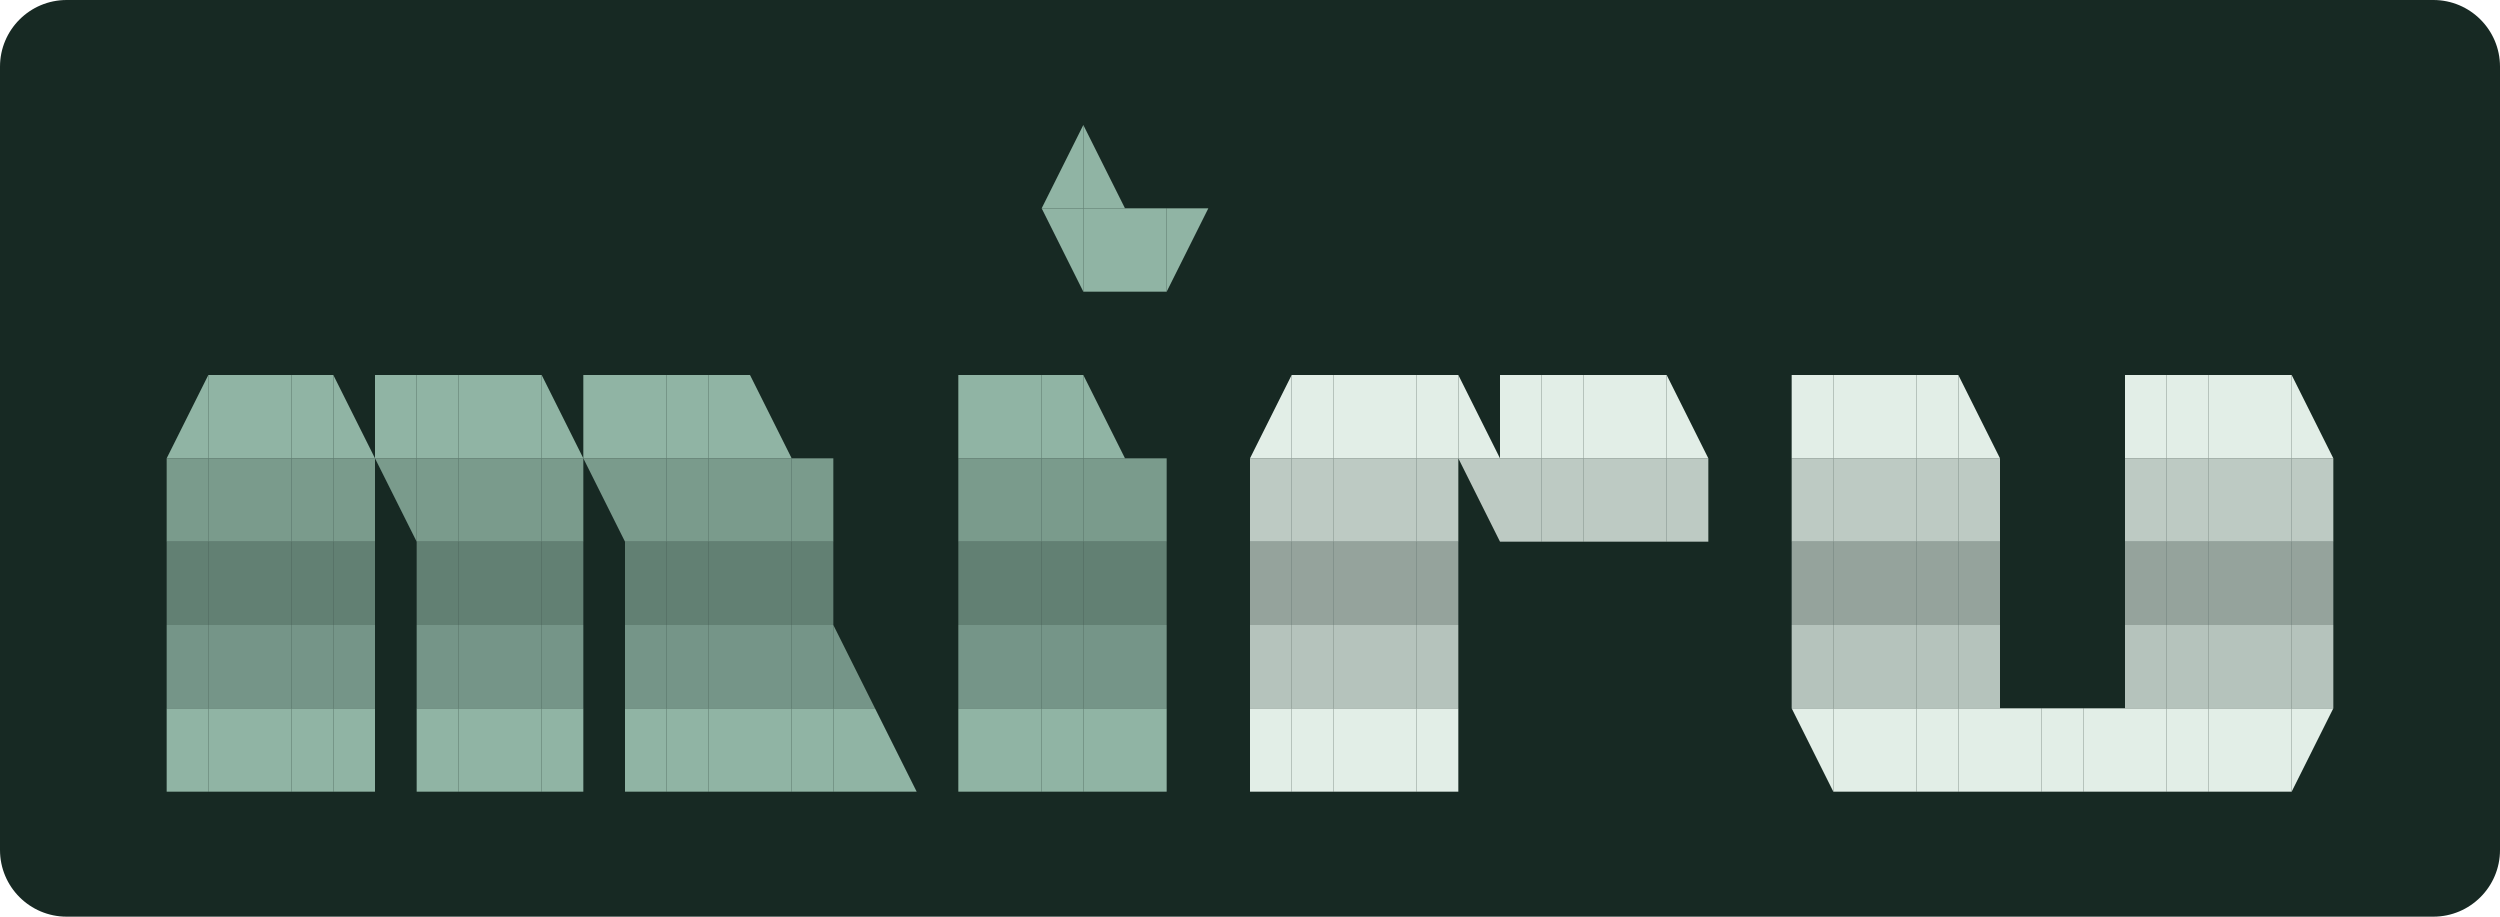
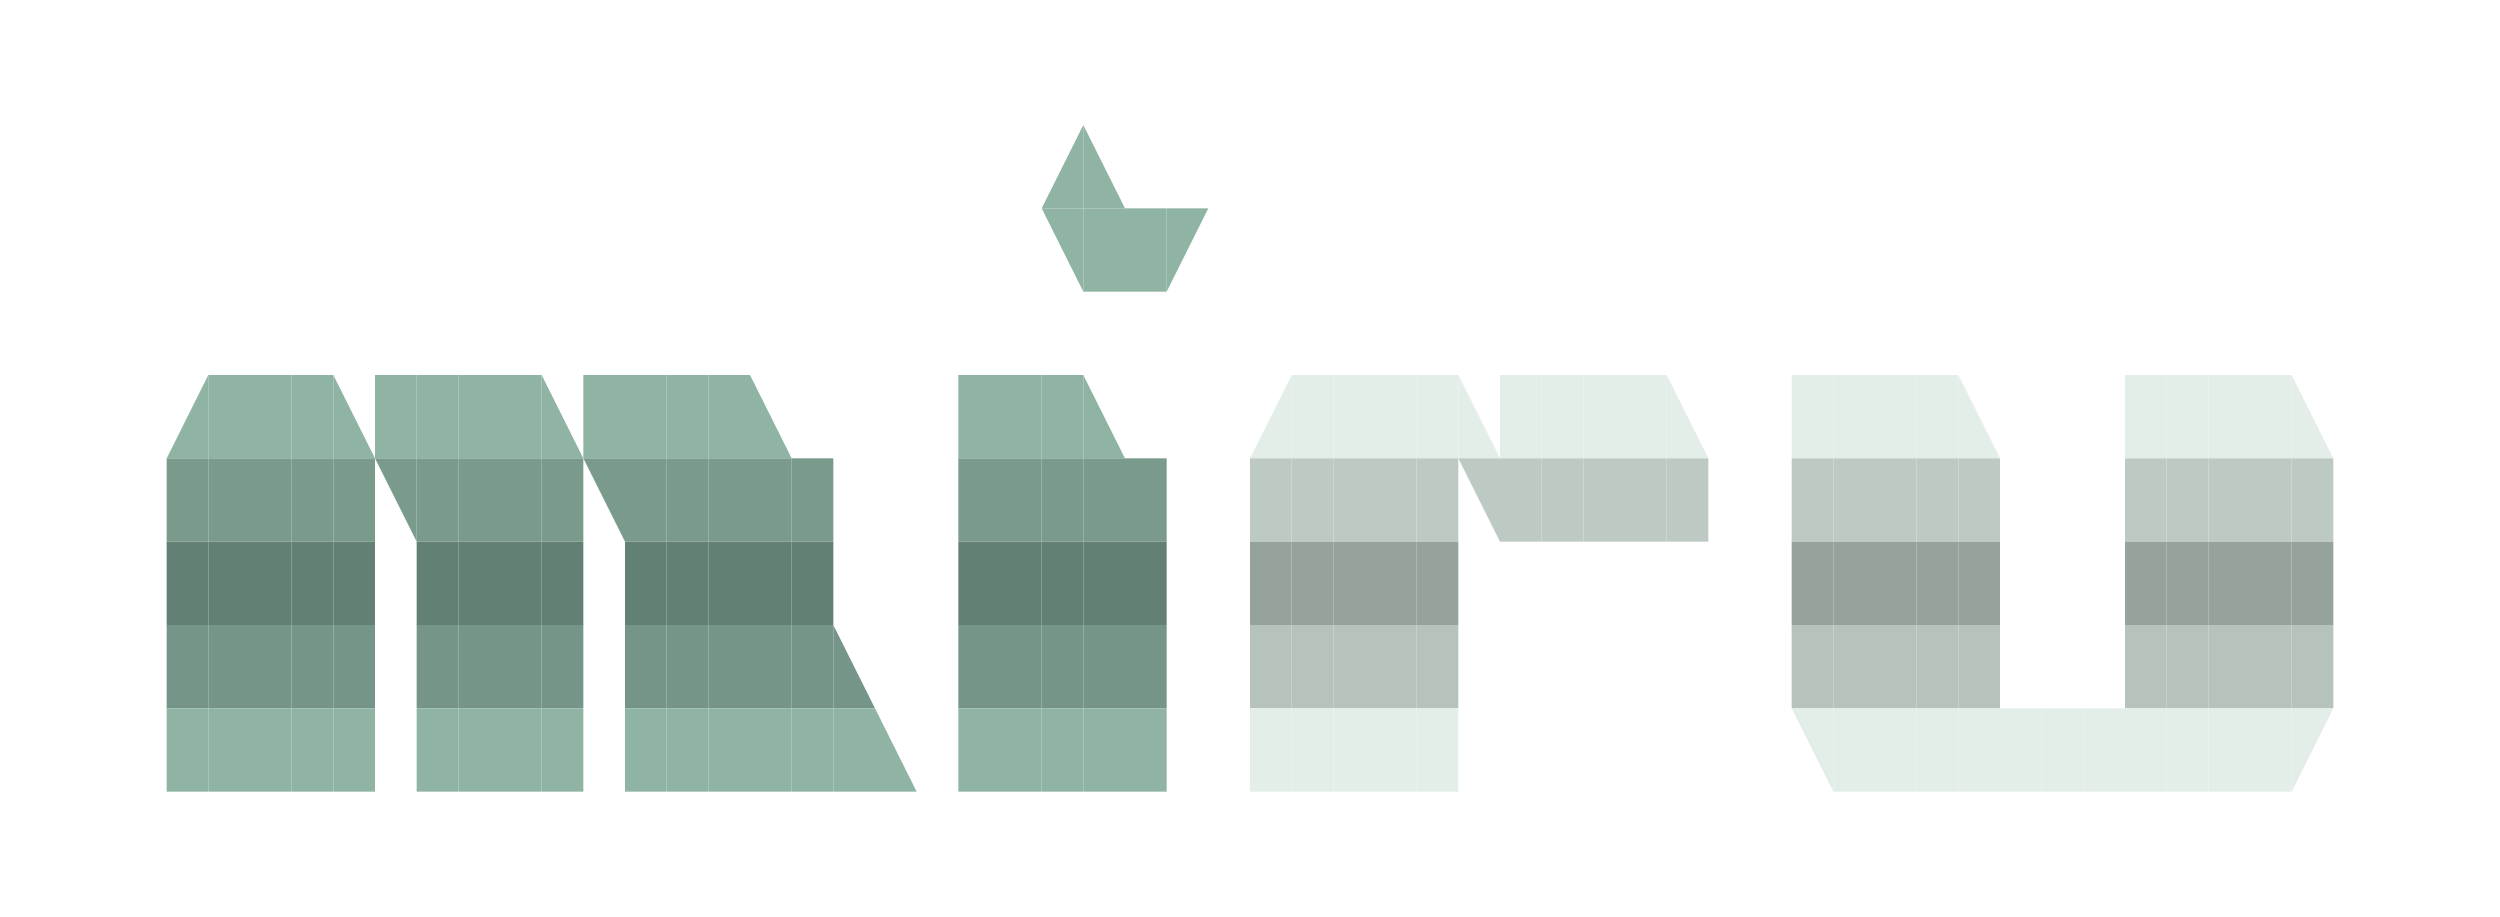
<svg xmlns="http://www.w3.org/2000/svg" viewBox="0 0 600 220" role="img" aria-labelledby="title desc">
-   <rect width="600" height="220" rx="16" fill="#172923" />
  <polygon points="260,30 260,50 250,50" fill="#90b4a4" opacity="1" />
  <polygon points="260,30 270,50 260,50" fill="#90b4a4" opacity="1" />
  <polygon points="250,50 260,50 260,70" fill="#90b4a4" opacity="1" />
  <rect x="260" y="50" width="10" height="20" fill="#90b4a4" opacity="1" />
  <rect x="270" y="50" width="10" height="20" fill="#90b4a4" opacity="1" />
  <polygon points="280,50 290,50 280,70" fill="#90b4a4" opacity="1" />
  <polygon points="50,90 50,110 40,110" fill="#90b4a4" opacity="1" />
  <rect x="50" y="90" width="10" height="20" fill="#90b4a4" opacity="1" />
  <rect x="60" y="90" width="10" height="20" fill="#90b4a4" opacity="1" />
  <rect x="70" y="90" width="10" height="20" fill="#90b4a4" opacity="1" />
  <polygon points="80,90 90,110 80,110" fill="#90b4a4" opacity="1" />
  <rect x="90" y="90" width="10" height="20" fill="#90b4a4" opacity="1" />
  <rect x="100" y="90" width="10" height="20" fill="#90b4a4" opacity="1" />
  <rect x="110" y="90" width="10" height="20" fill="#90b4a4" opacity="1" />
  <rect x="120" y="90" width="10" height="20" fill="#90b4a4" opacity="1" />
  <polygon points="130,90 140,110 130,110" fill="#90b4a4" opacity="1" />
  <rect x="140" y="90" width="10" height="20" fill="#90b4a4" opacity="1" />
  <rect x="150" y="90" width="10" height="20" fill="#90b4a4" opacity="1" />
  <rect x="160" y="90" width="10" height="20" fill="#90b4a4" opacity="1" />
  <rect x="170" y="90" width="10" height="20" fill="#90b4a4" opacity="1" />
  <polygon points="180,90 190,110 180,110" fill="#90b4a4" opacity="1" />
  <rect x="230" y="90" width="10" height="20" fill="#90b4a4" opacity="1" />
  <rect x="240" y="90" width="10" height="20" fill="#90b4a4" opacity="1" />
  <rect x="250" y="90" width="10" height="20" fill="#90b4a4" opacity="1" />
  <polygon points="260,90 270,110 260,110" fill="#90b4a4" opacity="1" />
  <polygon points="310,90 310,110 300,110" fill="#e2eee7" opacity="1" />
  <rect x="310" y="90" width="10" height="20" fill="#e2eee7" opacity="1" />
  <rect x="320" y="90" width="10" height="20" fill="#e2eee7" opacity="1" />
  <rect x="330" y="90" width="10" height="20" fill="#e2eee7" opacity="1" />
  <rect x="340" y="90" width="10" height="20" fill="#e2eee7" opacity="1" />
  <polygon points="350,90 360,110 350,110" fill="#e2eee7" opacity="1" />
  <rect x="360" y="90" width="10" height="20" fill="#e2eee7" opacity="1" />
  <rect x="370" y="90" width="10" height="20" fill="#e2eee7" opacity="1" />
  <rect x="380" y="90" width="10" height="20" fill="#e2eee7" opacity="1" />
  <rect x="390" y="90" width="10" height="20" fill="#e2eee7" opacity="1" />
  <polygon points="400,90 410,110 400,110" fill="#e2eee7" opacity="1" />
  <rect x="430" y="90" width="10" height="20" fill="#e2eee7" opacity="1" />
  <rect x="440" y="90" width="10" height="20" fill="#e2eee7" opacity="1" />
  <rect x="450" y="90" width="10" height="20" fill="#e2eee7" opacity="1" />
  <rect x="460" y="90" width="10" height="20" fill="#e2eee7" opacity="1" />
  <polygon points="470,90 480,110 470,110" fill="#e2eee7" opacity="1" />
  <rect x="510" y="90" width="10" height="20" fill="#e2eee7" opacity="1" />
  <rect x="520" y="90" width="10" height="20" fill="#e2eee7" opacity="1" />
  <rect x="530" y="90" width="10" height="20" fill="#e2eee7" opacity="1" />
  <rect x="540" y="90" width="10" height="20" fill="#e2eee7" opacity="1" />
  <polygon points="550,90 560,110 550,110" fill="#e2eee7" opacity="1" />
-   <rect x="40" y="110" width="10" height="20" fill="#90b4a4" opacity="0.82" />
-   <rect x="50" y="110" width="10" height="20" fill="#90b4a4" opacity="0.82" />
-   <rect x="60" y="110" width="10" height="20" fill="#90b4a4" opacity="0.82" />
-   <rect x="70" y="110" width="10" height="20" fill="#90b4a4" opacity="0.82" />
-   <rect x="80" y="110" width="10" height="20" fill="#90b4a4" opacity="0.82" />
-   <polygon points="90,110 100,110 100,130" fill="#90b4a4" opacity="0.82" />
-   <rect x="100" y="110" width="10" height="20" fill="#90b4a4" opacity="0.82" />
-   <rect x="110" y="110" width="10" height="20" fill="#90b4a4" opacity="0.82" />
-   <rect x="120" y="110" width="10" height="20" fill="#90b4a4" opacity="0.82" />
-   <rect x="130" y="110" width="10" height="20" fill="#90b4a4" opacity="0.82" />
-   <polygon points="140,110 150,110 150,130" fill="#90b4a4" opacity="0.82" />
-   <rect x="150" y="110" width="10" height="20" fill="#90b4a4" opacity="0.82" />
-   <rect x="160" y="110" width="10" height="20" fill="#90b4a4" opacity="0.82" />
-   <rect x="170" y="110" width="10" height="20" fill="#90b4a4" opacity="0.82" />
-   <rect x="180" y="110" width="10" height="20" fill="#90b4a4" opacity="0.82" />
-   <rect x="190" y="110" width="10" height="20" fill="#90b4a4" opacity="0.82" />
-   <rect x="230" y="110" width="10" height="20" fill="#90b4a4" opacity="0.82" />
-   <rect x="240" y="110" width="10" height="20" fill="#90b4a4" opacity="0.82" />
-   <rect x="250" y="110" width="10" height="20" fill="#90b4a4" opacity="0.82" />
-   <rect x="260" y="110" width="10" height="20" fill="#90b4a4" opacity="0.82" />
-   <rect x="270" y="110" width="10" height="20" fill="#90b4a4" opacity="0.82" />
-   <rect x="300" y="110" width="10" height="20" fill="#e2eee7" opacity="0.82" />
-   <rect x="310" y="110" width="10" height="20" fill="#e2eee7" opacity="0.82" />
-   <rect x="320" y="110" width="10" height="20" fill="#e2eee7" opacity="0.82" />
-   <rect x="330" y="110" width="10" height="20" fill="#e2eee7" opacity="0.82" />
-   <rect x="340" y="110" width="10" height="20" fill="#e2eee7" opacity="0.82" />
-   <polygon points="350,110 360,110 360,130" fill="#e2eee7" opacity="0.82" />
-   <rect x="360" y="110" width="10" height="20" fill="#e2eee7" opacity="0.82" />
-   <rect x="370" y="110" width="10" height="20" fill="#e2eee7" opacity="0.82" />
-   <rect x="380" y="110" width="10" height="20" fill="#e2eee7" opacity="0.82" />
-   <rect x="390" y="110" width="10" height="20" fill="#e2eee7" opacity="0.82" />
-   <rect x="400" y="110" width="10" height="20" fill="#e2eee7" opacity="0.82" />
-   <rect x="430" y="110" width="10" height="20" fill="#e2eee7" opacity="0.82" />
-   <rect x="440" y="110" width="10" height="20" fill="#e2eee7" opacity="0.82" />
-   <rect x="450" y="110" width="10" height="20" fill="#e2eee7" opacity="0.82" />
-   <rect x="460" y="110" width="10" height="20" fill="#e2eee7" opacity="0.82" />
-   <rect x="470" y="110" width="10" height="20" fill="#e2eee7" opacity="0.82" />
-   <rect x="510" y="110" width="10" height="20" fill="#e2eee7" opacity="0.82" />
-   <rect x="520" y="110" width="10" height="20" fill="#e2eee7" opacity="0.82" />
-   <rect x="530" y="110" width="10" height="20" fill="#e2eee7" opacity="0.82" />
-   <rect x="540" y="110" width="10" height="20" fill="#e2eee7" opacity="0.82" />
-   <rect x="550" y="110" width="10" height="20" fill="#e2eee7" opacity="0.82" />
-   <rect x="40" y="130" width="10" height="20" fill="#90b4a4" opacity="0.62" />
-   <rect x="50" y="130" width="10" height="20" fill="#90b4a4" opacity="0.62" />
-   <rect x="60" y="130" width="10" height="20" fill="#90b4a4" opacity="0.62" />
-   <rect x="70" y="130" width="10" height="20" fill="#90b4a4" opacity="0.62" />
-   <rect x="80" y="130" width="10" height="20" fill="#90b4a4" opacity="0.62" />
-   <rect x="100" y="130" width="10" height="20" fill="#90b4a4" opacity="0.62" />
-   <rect x="110" y="130" width="10" height="20" fill="#90b4a4" opacity="0.62" />
-   <rect x="120" y="130" width="10" height="20" fill="#90b4a4" opacity="0.62" />
-   <rect x="130" y="130" width="10" height="20" fill="#90b4a4" opacity="0.62" />
-   <rect x="150" y="130" width="10" height="20" fill="#90b4a4" opacity="0.62" />
-   <rect x="160" y="130" width="10" height="20" fill="#90b4a4" opacity="0.62" />
-   <rect x="170" y="130" width="10" height="20" fill="#90b4a4" opacity="0.62" />
-   <rect x="180" y="130" width="10" height="20" fill="#90b4a4" opacity="0.62" />
-   <rect x="190" y="130" width="10" height="20" fill="#90b4a4" opacity="0.62" />
-   <rect x="230" y="130" width="10" height="20" fill="#90b4a4" opacity="0.62" />
-   <rect x="240" y="130" width="10" height="20" fill="#90b4a4" opacity="0.62" />
-   <rect x="250" y="130" width="10" height="20" fill="#90b4a4" opacity="0.62" />
-   <rect x="260" y="130" width="10" height="20" fill="#90b4a4" opacity="0.62" />
-   <rect x="270" y="130" width="10" height="20" fill="#90b4a4" opacity="0.62" />
-   <rect x="300" y="130" width="10" height="20" fill="#e2eee7" opacity="0.62" />
-   <rect x="310" y="130" width="10" height="20" fill="#e2eee7" opacity="0.62" />
-   <rect x="320" y="130" width="10" height="20" fill="#e2eee7" opacity="0.62" />
-   <rect x="330" y="130" width="10" height="20" fill="#e2eee7" opacity="0.62" />
-   <rect x="340" y="130" width="10" height="20" fill="#e2eee7" opacity="0.62" />
-   <rect x="430" y="130" width="10" height="20" fill="#e2eee7" opacity="0.62" />
-   <rect x="440" y="130" width="10" height="20" fill="#e2eee7" opacity="0.62" />
-   <rect x="450" y="130" width="10" height="20" fill="#e2eee7" opacity="0.62" />
-   <rect x="460" y="130" width="10" height="20" fill="#e2eee7" opacity="0.62" />
-   <rect x="470" y="130" width="10" height="20" fill="#e2eee7" opacity="0.62" />
-   <rect x="510" y="130" width="10" height="20" fill="#e2eee7" opacity="0.62" />
-   <rect x="520" y="130" width="10" height="20" fill="#e2eee7" opacity="0.62" />
-   <rect x="530" y="130" width="10" height="20" fill="#e2eee7" opacity="0.62" />
-   <rect x="540" y="130" width="10" height="20" fill="#e2eee7" opacity="0.62" />
-   <rect x="550" y="130" width="10" height="20" fill="#e2eee7" opacity="0.62" />
-   <rect x="40" y="150" width="10" height="20" fill="#90b4a4" opacity="0.78" />
-   <rect x="50" y="150" width="10" height="20" fill="#90b4a4" opacity="0.78" />
-   <rect x="60" y="150" width="10" height="20" fill="#90b4a4" opacity="0.78" />
-   <rect x="70" y="150" width="10" height="20" fill="#90b4a4" opacity="0.78" />
-   <rect x="80" y="150" width="10" height="20" fill="#90b4a4" opacity="0.78" />
-   <rect x="100" y="150" width="10" height="20" fill="#90b4a4" opacity="0.78" />
-   <rect x="110" y="150" width="10" height="20" fill="#90b4a4" opacity="0.78" />
-   <rect x="120" y="150" width="10" height="20" fill="#90b4a4" opacity="0.78" />
-   <rect x="130" y="150" width="10" height="20" fill="#90b4a4" opacity="0.78" />
-   <rect x="150" y="150" width="10" height="20" fill="#90b4a4" opacity="0.78" />
-   <rect x="160" y="150" width="10" height="20" fill="#90b4a4" opacity="0.78" />
-   <rect x="170" y="150" width="10" height="20" fill="#90b4a4" opacity="0.78" />
-   <rect x="180" y="150" width="10" height="20" fill="#90b4a4" opacity="0.78" />
-   <rect x="190" y="150" width="10" height="20" fill="#90b4a4" opacity="0.78" />
-   <polygon points="200,150 210,170 200,170" fill="#90b4a4" opacity="0.78" />
-   <rect x="230" y="150" width="10" height="20" fill="#90b4a4" opacity="0.78" />
-   <rect x="240" y="150" width="10" height="20" fill="#90b4a4" opacity="0.78" />
-   <rect x="250" y="150" width="10" height="20" fill="#90b4a4" opacity="0.78" />
-   <rect x="260" y="150" width="10" height="20" fill="#90b4a4" opacity="0.78" />
-   <rect x="270" y="150" width="10" height="20" fill="#90b4a4" opacity="0.78" />
-   <rect x="300" y="150" width="10" height="20" fill="#e2eee7" opacity="0.78" />
-   <rect x="310" y="150" width="10" height="20" fill="#e2eee7" opacity="0.78" />
-   <rect x="320" y="150" width="10" height="20" fill="#e2eee7" opacity="0.78" />
-   <rect x="330" y="150" width="10" height="20" fill="#e2eee7" opacity="0.78" />
-   <rect x="340" y="150" width="10" height="20" fill="#e2eee7" opacity="0.78" />
-   <rect x="430" y="150" width="10" height="20" fill="#e2eee7" opacity="0.78" />
-   <rect x="440" y="150" width="10" height="20" fill="#e2eee7" opacity="0.78" />
-   <rect x="450" y="150" width="10" height="20" fill="#e2eee7" opacity="0.78" />
-   <rect x="460" y="150" width="10" height="20" fill="#e2eee7" opacity="0.78" />
-   <rect x="470" y="150" width="10" height="20" fill="#e2eee7" opacity="0.78" />
-   <rect x="510" y="150" width="10" height="20" fill="#e2eee7" opacity="0.78" />
-   <rect x="520" y="150" width="10" height="20" fill="#e2eee7" opacity="0.78" />
-   <rect x="530" y="150" width="10" height="20" fill="#e2eee7" opacity="0.78" />
-   <rect x="540" y="150" width="10" height="20" fill="#e2eee7" opacity="0.78" />
-   <rect x="550" y="150" width="10" height="20" fill="#e2eee7" opacity="0.78" />
+   <rect x="40" y="110" width="10" height="20" fill="#7a9b8c" />
+   <rect x="50" y="110" width="10" height="20" fill="#7a9b8c" />
+   <rect x="60" y="110" width="10" height="20" fill="#7a9b8c" />
+   <rect x="70" y="110" width="10" height="20" fill="#7a9b8c" />
+   <rect x="80" y="110" width="10" height="20" fill="#7a9b8c" />
+   <polygon points="90,110 100,110 100,130" fill="#7a9b8c" />
+   <rect x="100" y="110" width="10" height="20" fill="#7a9b8c" />
+   <rect x="110" y="110" width="10" height="20" fill="#7a9b8c" />
+   <rect x="120" y="110" width="10" height="20" fill="#7a9b8c" />
+   <rect x="130" y="110" width="10" height="20" fill="#7a9b8c" />
+   <polygon points="140,110 150,110 150,130" fill="#7a9b8c" />
+   <rect x="150" y="110" width="10" height="20" fill="#7a9b8c" />
+   <rect x="160" y="110" width="10" height="20" fill="#7a9b8c" />
+   <rect x="170" y="110" width="10" height="20" fill="#7a9b8c" />
+   <rect x="180" y="110" width="10" height="20" fill="#7a9b8c" />
+   <rect x="190" y="110" width="10" height="20" fill="#7a9b8c" />
+   <rect x="230" y="110" width="10" height="20" fill="#7a9b8c" />
+   <rect x="240" y="110" width="10" height="20" fill="#7a9b8c" />
+   <rect x="250" y="110" width="10" height="20" fill="#7a9b8c" />
+   <rect x="260" y="110" width="10" height="20" fill="#7a9b8c" />
+   <rect x="270" y="110" width="10" height="20" fill="#7a9b8c" />
+   <rect x="300" y="110" width="10" height="20" fill="#bdcac3" />
+   <rect x="310" y="110" width="10" height="20" fill="#bdcac3" />
+   <rect x="320" y="110" width="10" height="20" fill="#bdcac3" />
+   <rect x="330" y="110" width="10" height="20" fill="#bdcac3" />
+   <rect x="340" y="110" width="10" height="20" fill="#bdcac3" />
+   <polygon points="350,110 360,110 360,130" fill="#bdcac3" />
+   <rect x="360" y="110" width="10" height="20" fill="#bdcac3" />
+   <rect x="370" y="110" width="10" height="20" fill="#bdcac3" />
+   <rect x="380" y="110" width="10" height="20" fill="#bdcac3" />
+   <rect x="390" y="110" width="10" height="20" fill="#bdcac3" />
+   <rect x="400" y="110" width="10" height="20" fill="#bdcac3" />
+   <rect x="430" y="110" width="10" height="20" fill="#bdcac3" />
+   <rect x="440" y="110" width="10" height="20" fill="#bdcac3" />
+   <rect x="450" y="110" width="10" height="20" fill="#bdcac3" />
+   <rect x="460" y="110" width="10" height="20" fill="#bdcac3" />
+   <rect x="470" y="110" width="10" height="20" fill="#bdcac3" />
+   <rect x="510" y="110" width="10" height="20" fill="#bdcac3" />
+   <rect x="520" y="110" width="10" height="20" fill="#bdcac3" />
+   <rect x="530" y="110" width="10" height="20" fill="#bdcac3" />
+   <rect x="540" y="110" width="10" height="20" fill="#bdcac3" />
+   <rect x="550" y="110" width="10" height="20" fill="#bdcac3" />
+   <rect x="40" y="130" width="10" height="20" fill="#628073" />
+   <rect x="50" y="130" width="10" height="20" fill="#628073" />
+   <rect x="60" y="130" width="10" height="20" fill="#628073" />
+   <rect x="70" y="130" width="10" height="20" fill="#628073" />
+   <rect x="80" y="130" width="10" height="20" fill="#628073" />
+   <rect x="100" y="130" width="10" height="20" fill="#628073" />
+   <rect x="110" y="130" width="10" height="20" fill="#628073" />
+   <rect x="120" y="130" width="10" height="20" fill="#628073" />
+   <rect x="130" y="130" width="10" height="20" fill="#628073" />
+   <rect x="150" y="130" width="10" height="20" fill="#628073" />
+   <rect x="160" y="130" width="10" height="20" fill="#628073" />
+   <rect x="170" y="130" width="10" height="20" fill="#628073" />
+   <rect x="180" y="130" width="10" height="20" fill="#628073" />
+   <rect x="190" y="130" width="10" height="20" fill="#628073" />
+   <rect x="230" y="130" width="10" height="20" fill="#628073" />
+   <rect x="240" y="130" width="10" height="20" fill="#628073" />
+   <rect x="250" y="130" width="10" height="20" fill="#628073" />
+   <rect x="260" y="130" width="10" height="20" fill="#628073" />
+   <rect x="270" y="130" width="10" height="20" fill="#628073" />
+   <rect x="300" y="130" width="10" height="20" fill="#95a39c" />
+   <rect x="310" y="130" width="10" height="20" fill="#95a39c" />
+   <rect x="320" y="130" width="10" height="20" fill="#95a39c" />
+   <rect x="330" y="130" width="10" height="20" fill="#95a39c" />
+   <rect x="340" y="130" width="10" height="20" fill="#95a39c" />
+   <rect x="430" y="130" width="10" height="20" fill="#95a39c" />
+   <rect x="440" y="130" width="10" height="20" fill="#95a39c" />
+   <rect x="450" y="130" width="10" height="20" fill="#95a39c" />
+   <rect x="460" y="130" width="10" height="20" fill="#95a39c" />
+   <rect x="470" y="130" width="10" height="20" fill="#95a39c" />
+   <rect x="510" y="130" width="10" height="20" fill="#95a39c" />
+   <rect x="520" y="130" width="10" height="20" fill="#95a39c" />
+   <rect x="530" y="130" width="10" height="20" fill="#95a39c" />
+   <rect x="540" y="130" width="10" height="20" fill="#95a39c" />
+   <rect x="550" y="130" width="10" height="20" fill="#95a39c" />
+   <rect x="40" y="150" width="10" height="20" fill="#759588" />
+   <rect x="50" y="150" width="10" height="20" fill="#759588" />
+   <rect x="60" y="150" width="10" height="20" fill="#759588" />
+   <rect x="70" y="150" width="10" height="20" fill="#759588" />
+   <rect x="80" y="150" width="10" height="20" fill="#759588" />
+   <rect x="100" y="150" width="10" height="20" fill="#759588" />
+   <rect x="110" y="150" width="10" height="20" fill="#759588" />
+   <rect x="120" y="150" width="10" height="20" fill="#759588" />
+   <rect x="130" y="150" width="10" height="20" fill="#759588" />
+   <rect x="150" y="150" width="10" height="20" fill="#759588" />
+   <rect x="160" y="150" width="10" height="20" fill="#759588" />
+   <rect x="170" y="150" width="10" height="20" fill="#759588" />
+   <rect x="180" y="150" width="10" height="20" fill="#759588" />
+   <rect x="190" y="150" width="10" height="20" fill="#759588" />
+   <polygon points="200,150 210,170 200,170" fill="#759588" />
+   <rect x="230" y="150" width="10" height="20" fill="#759588" />
+   <rect x="240" y="150" width="10" height="20" fill="#759588" />
+   <rect x="250" y="150" width="10" height="20" fill="#759588" />
+   <rect x="260" y="150" width="10" height="20" fill="#759588" />
+   <rect x="270" y="150" width="10" height="20" fill="#759588" />
+   <rect x="300" y="150" width="10" height="20" fill="#b5c3bc" />
+   <rect x="310" y="150" width="10" height="20" fill="#b5c3bc" />
+   <rect x="320" y="150" width="10" height="20" fill="#b5c3bc" />
+   <rect x="330" y="150" width="10" height="20" fill="#b5c3bc" />
+   <rect x="340" y="150" width="10" height="20" fill="#b5c3bc" />
+   <rect x="430" y="150" width="10" height="20" fill="#b5c3bc" />
+   <rect x="440" y="150" width="10" height="20" fill="#b5c3bc" />
+   <rect x="450" y="150" width="10" height="20" fill="#b5c3bc" />
+   <rect x="460" y="150" width="10" height="20" fill="#b5c3bc" />
+   <rect x="470" y="150" width="10" height="20" fill="#b5c3bc" />
+   <rect x="510" y="150" width="10" height="20" fill="#b5c3bc" />
+   <rect x="520" y="150" width="10" height="20" fill="#b5c3bc" />
+   <rect x="530" y="150" width="10" height="20" fill="#b5c3bc" />
+   <rect x="540" y="150" width="10" height="20" fill="#b5c3bc" />
+   <rect x="550" y="150" width="10" height="20" fill="#b5c3bc" />
  <rect x="40" y="170" width="10" height="20" fill="#90b4a4" opacity="1" />
  <rect x="50" y="170" width="10" height="20" fill="#90b4a4" opacity="1" />
  <rect x="60" y="170" width="10" height="20" fill="#90b4a4" opacity="1" />
  <rect x="70" y="170" width="10" height="20" fill="#90b4a4" opacity="1" />
  <rect x="80" y="170" width="10" height="20" fill="#90b4a4" opacity="1" />
  <rect x="100" y="170" width="10" height="20" fill="#90b4a4" opacity="1" />
  <rect x="110" y="170" width="10" height="20" fill="#90b4a4" opacity="1" />
  <rect x="120" y="170" width="10" height="20" fill="#90b4a4" opacity="1" />
  <rect x="130" y="170" width="10" height="20" fill="#90b4a4" opacity="1" />
  <rect x="150" y="170" width="10" height="20" fill="#90b4a4" opacity="1" />
  <rect x="160" y="170" width="10" height="20" fill="#90b4a4" opacity="1" />
  <rect x="170" y="170" width="10" height="20" fill="#90b4a4" opacity="1" />
  <rect x="180" y="170" width="10" height="20" fill="#90b4a4" opacity="1" />
  <rect x="190" y="170" width="10" height="20" fill="#90b4a4" opacity="1" />
  <rect x="200" y="170" width="10" height="20" fill="#90b4a4" opacity="1" />
  <polygon points="210,170 220,190 210,190" fill="#90b4a4" opacity="1" />
  <rect x="230" y="170" width="10" height="20" fill="#90b4a4" opacity="1" />
  <rect x="240" y="170" width="10" height="20" fill="#90b4a4" opacity="1" />
  <rect x="250" y="170" width="10" height="20" fill="#90b4a4" opacity="1" />
  <rect x="260" y="170" width="10" height="20" fill="#90b4a4" opacity="1" />
  <rect x="270" y="170" width="10" height="20" fill="#90b4a4" opacity="1" />
  <rect x="300" y="170" width="10" height="20" fill="#e2eee7" opacity="1" />
  <rect x="310" y="170" width="10" height="20" fill="#e2eee7" opacity="1" />
  <rect x="320" y="170" width="10" height="20" fill="#e2eee7" opacity="1" />
  <rect x="330" y="170" width="10" height="20" fill="#e2eee7" opacity="1" />
  <rect x="340" y="170" width="10" height="20" fill="#e2eee7" opacity="1" />
  <polygon points="430,170 440,170 440,190" fill="#e2eee7" opacity="1" />
  <rect x="440" y="170" width="10" height="20" fill="#e2eee7" opacity="1" />
  <rect x="450" y="170" width="10" height="20" fill="#e2eee7" opacity="1" />
  <rect x="460" y="170" width="10" height="20" fill="#e2eee7" opacity="1" />
  <rect x="470" y="170" width="10" height="20" fill="#e2eee7" opacity="1" />
  <rect x="480" y="170" width="10" height="20" fill="#e2eee7" opacity="1" />
  <rect x="490" y="170" width="10" height="20" fill="#e2eee7" opacity="1" />
  <rect x="500" y="170" width="10" height="20" fill="#e2eee7" opacity="1" />
  <rect x="510" y="170" width="10" height="20" fill="#e2eee7" opacity="1" />
  <rect x="520" y="170" width="10" height="20" fill="#e2eee7" opacity="1" />
  <rect x="530" y="170" width="10" height="20" fill="#e2eee7" opacity="1" />
  <rect x="540" y="170" width="10" height="20" fill="#e2eee7" opacity="1" />
  <polygon points="550,170 560,170 550,190" fill="#e2eee7" opacity="1" />
</svg>
